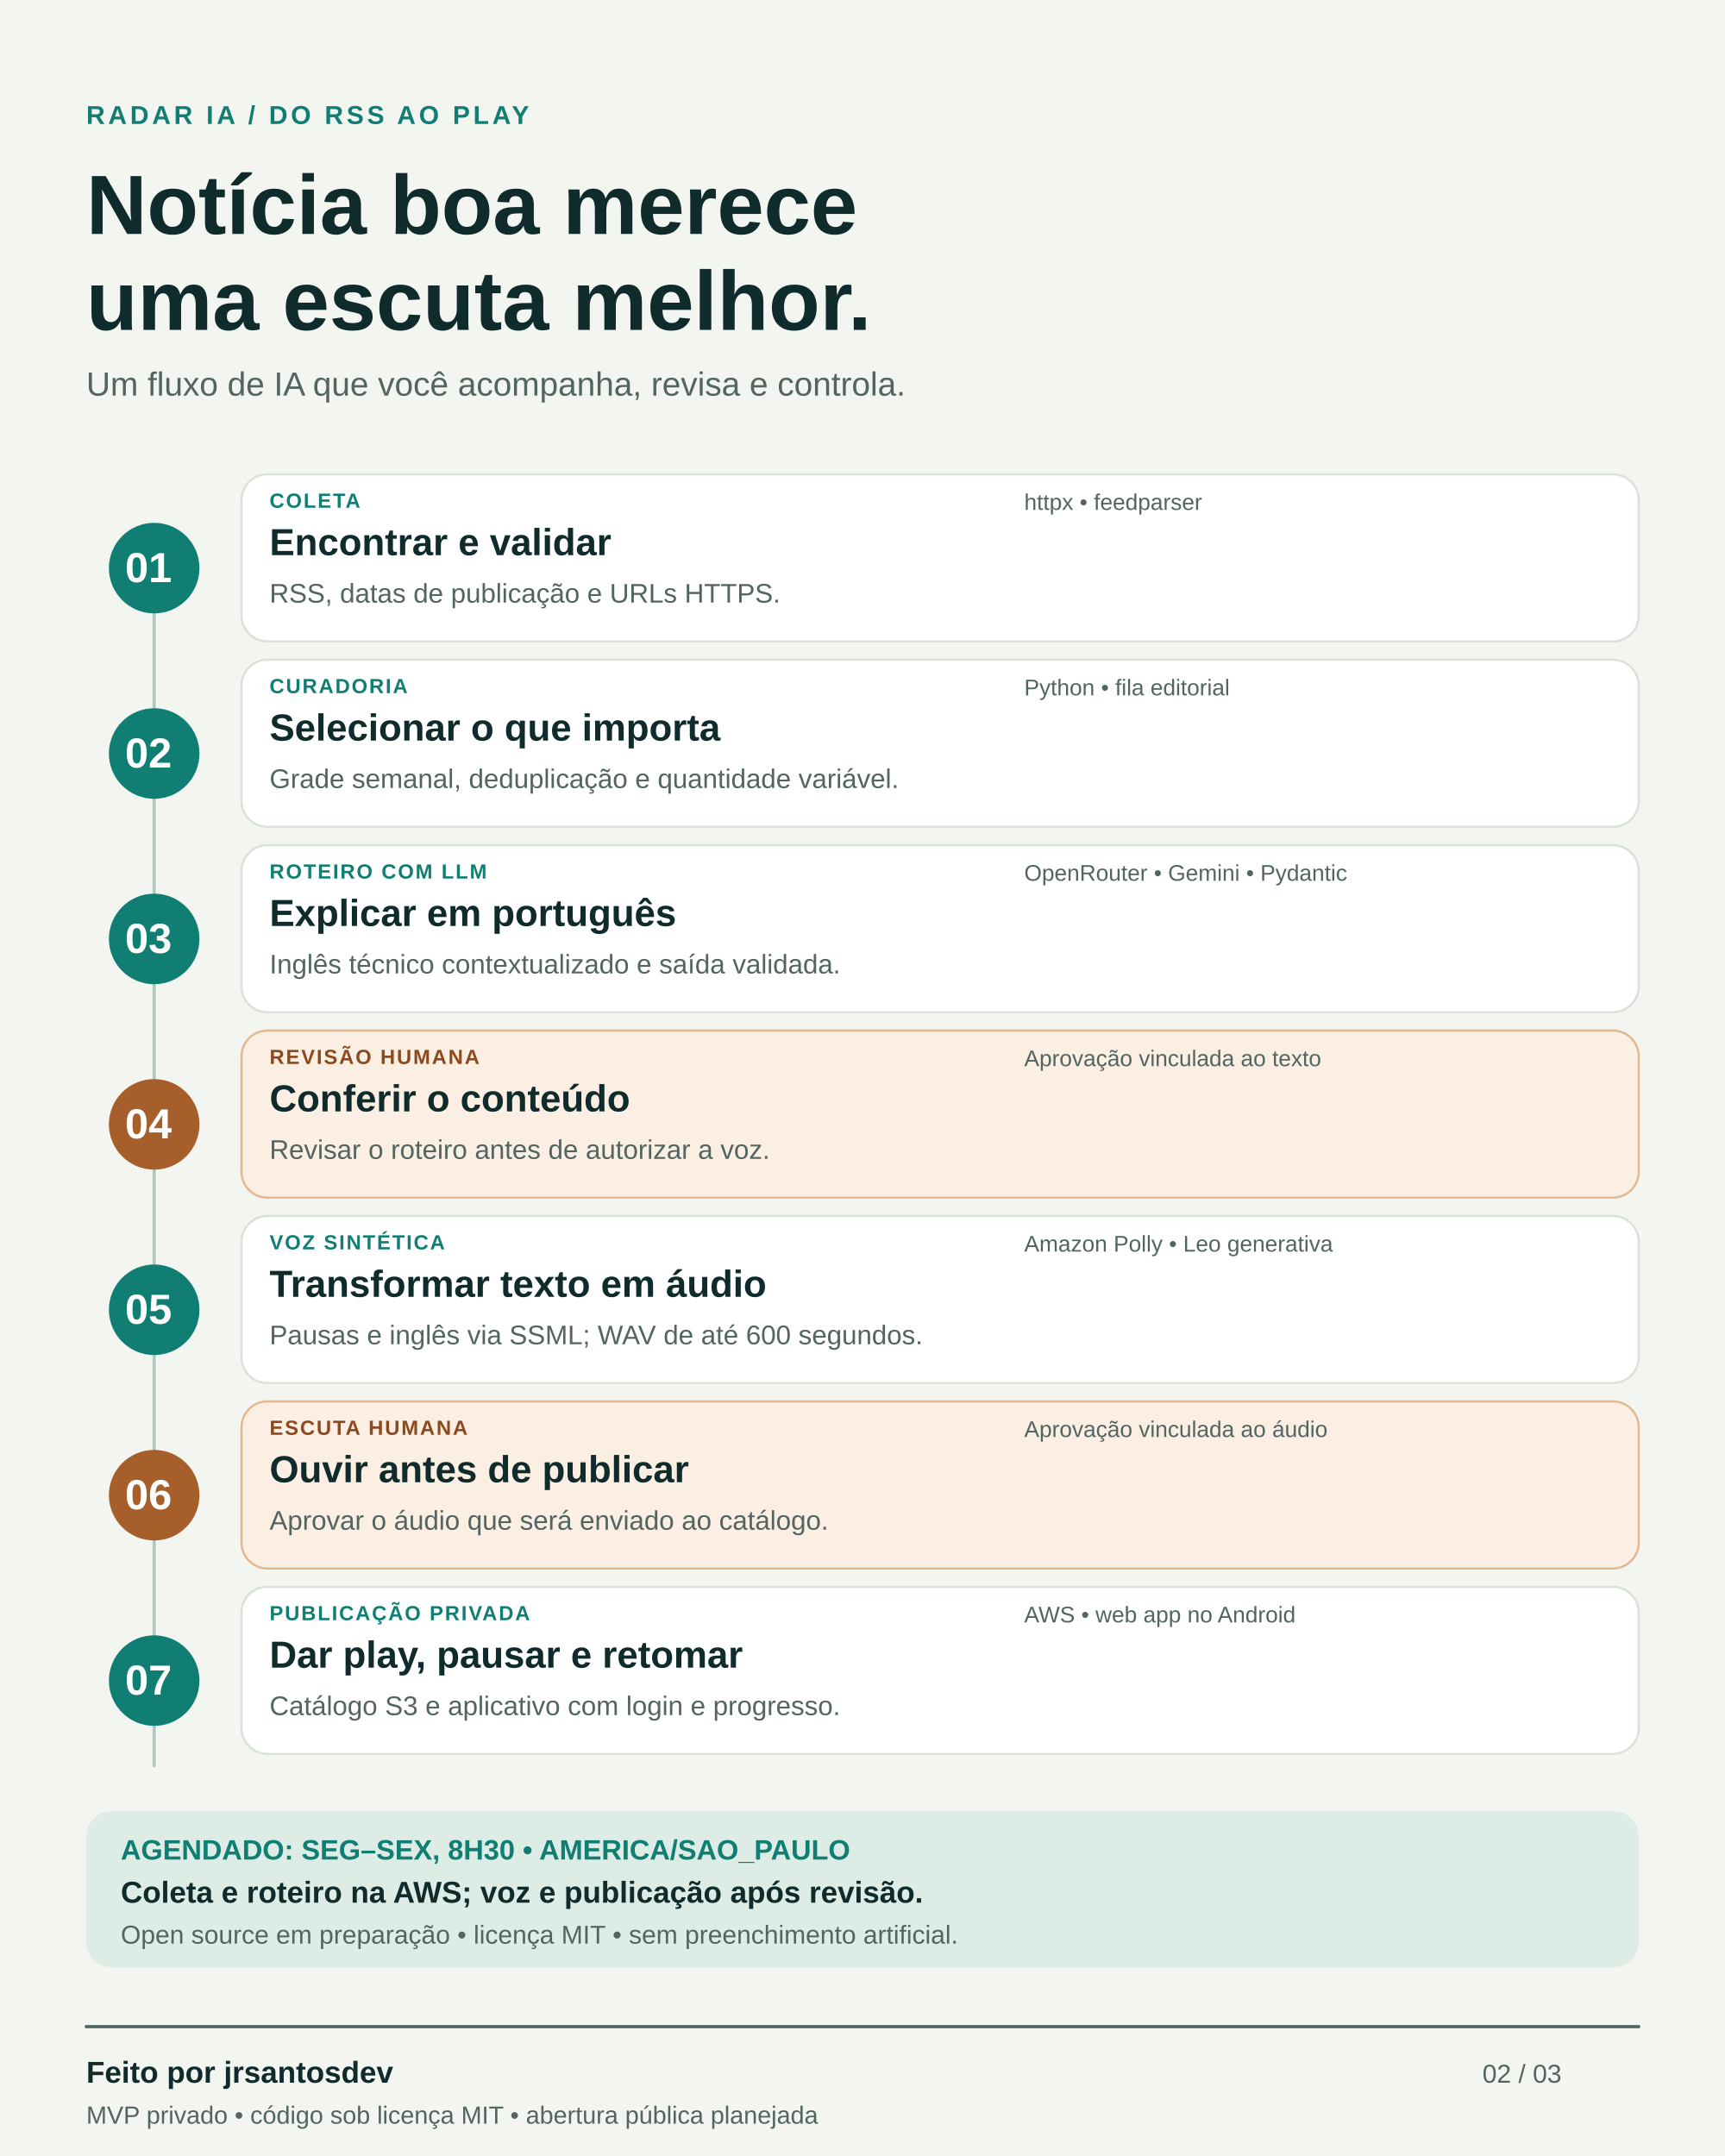
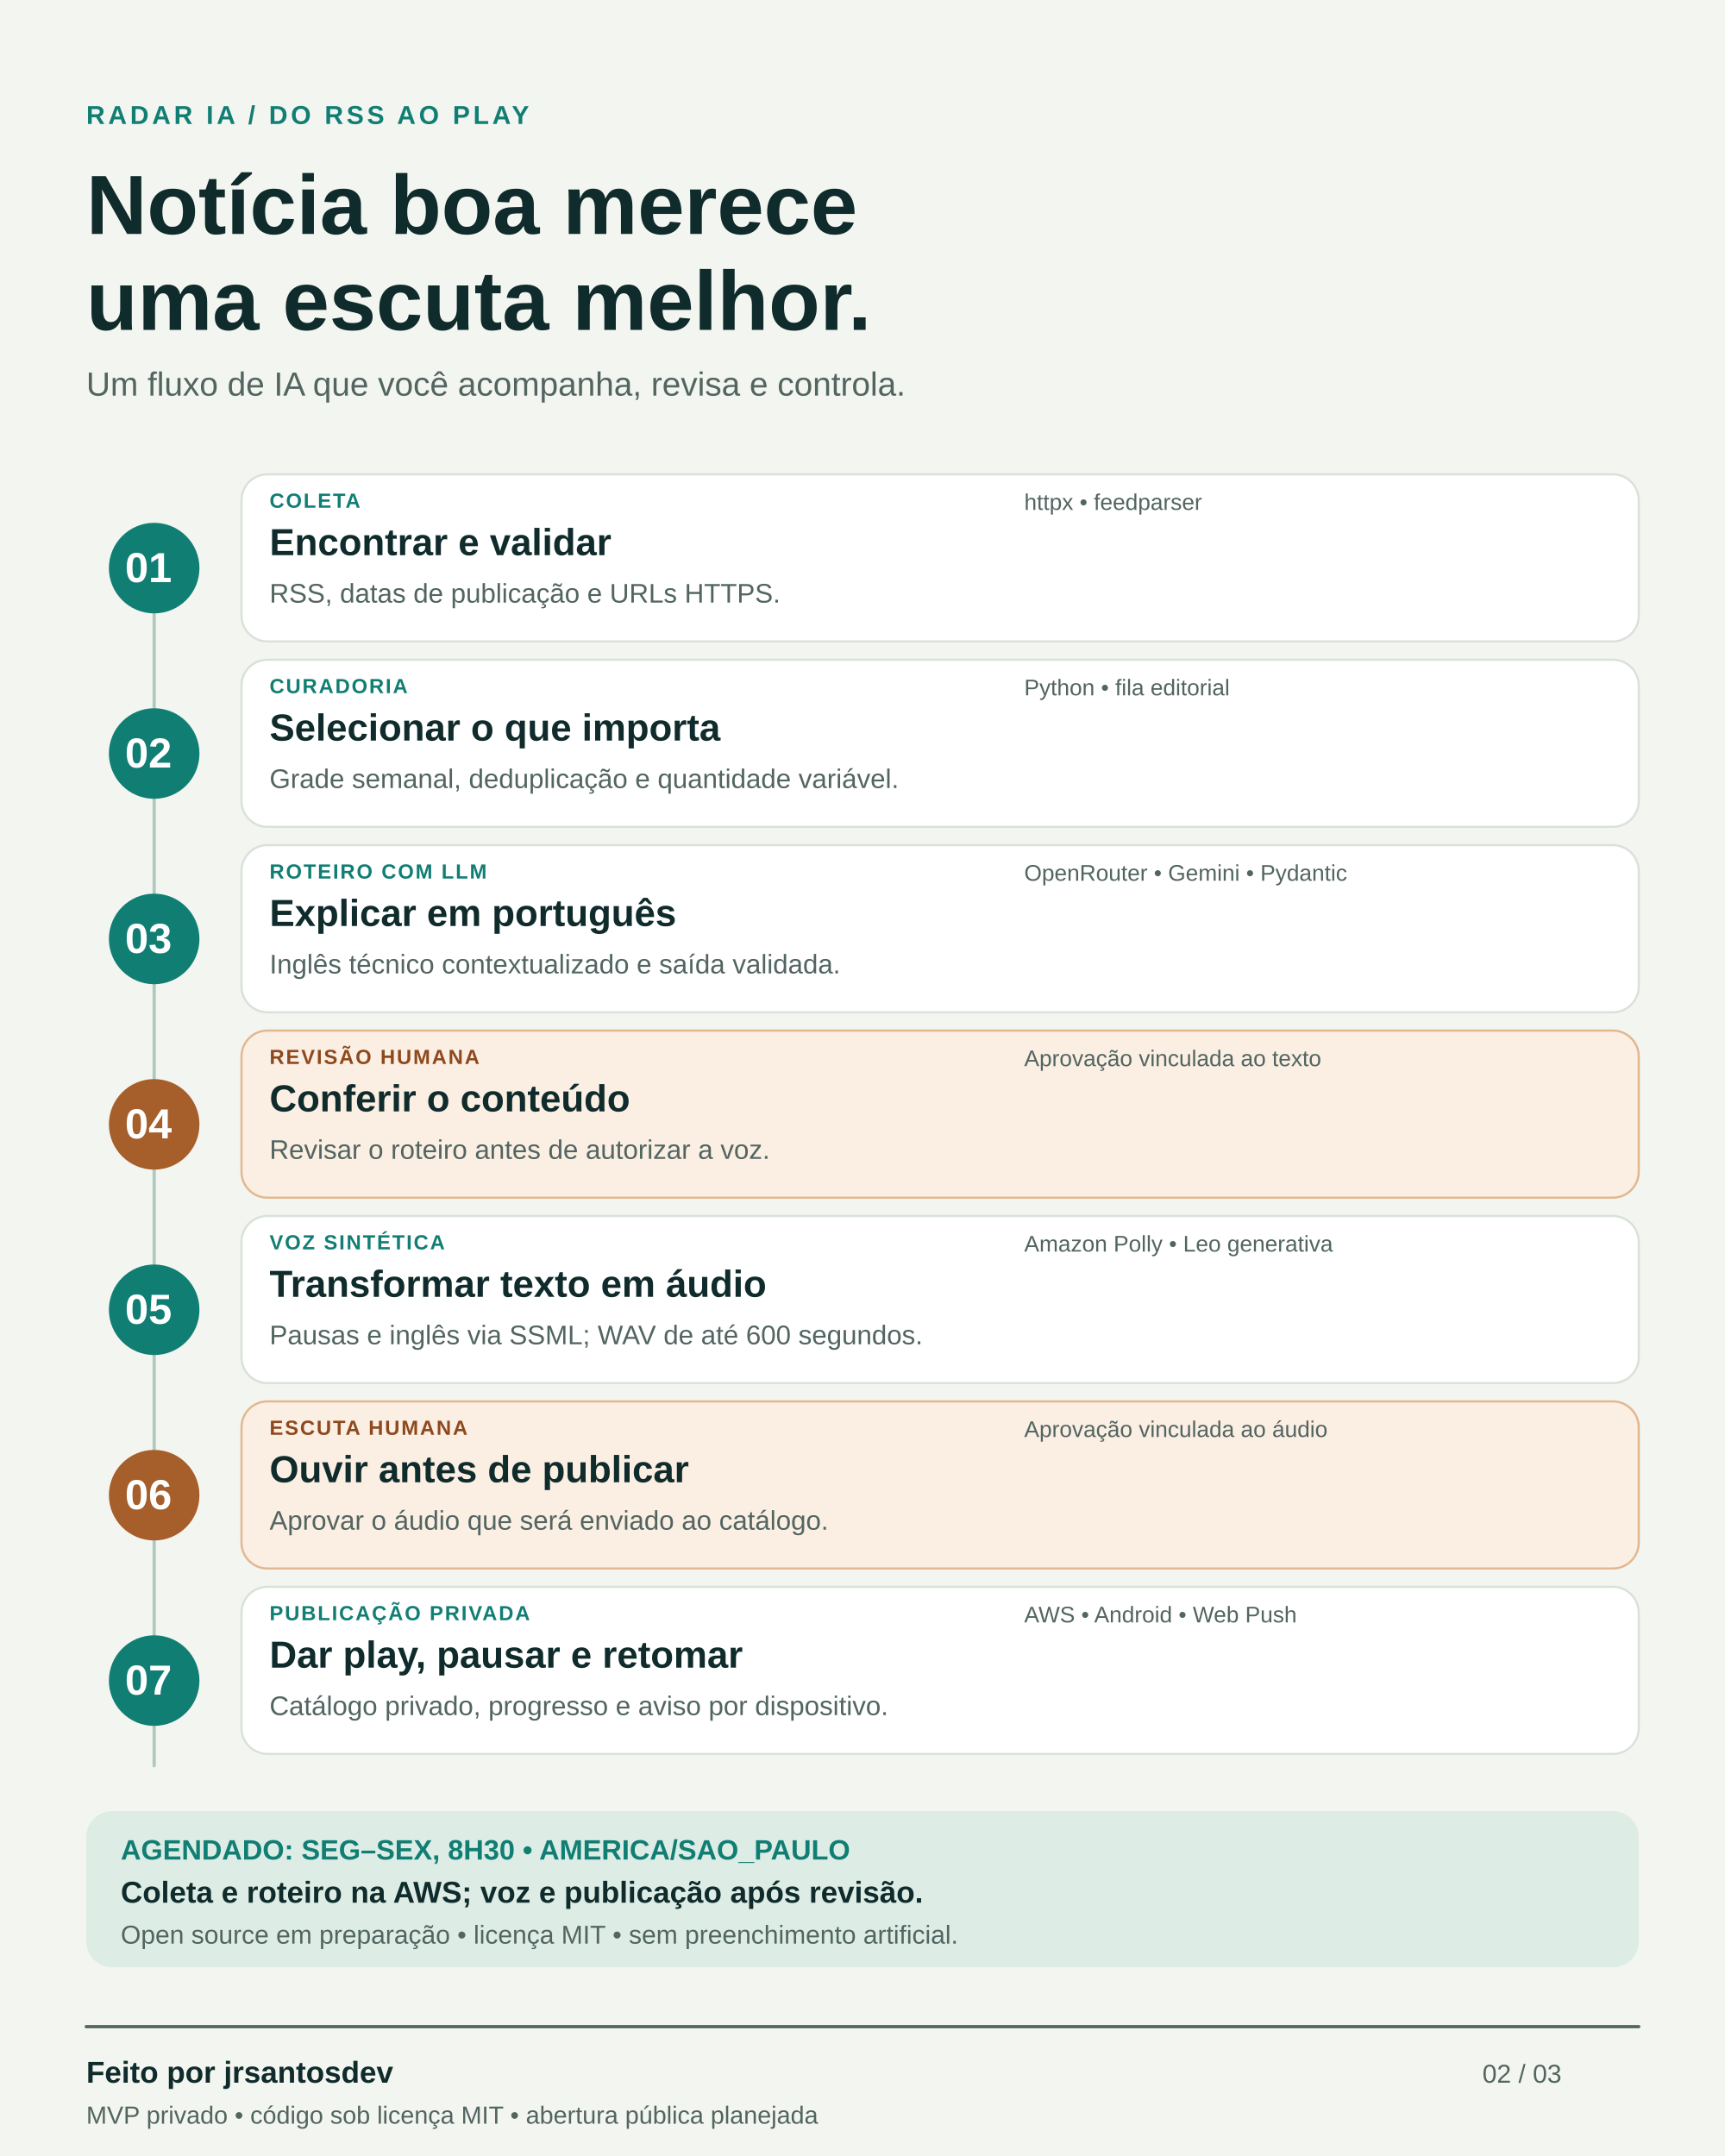
<svg xmlns="http://www.w3.org/2000/svg" width="1600" height="2000" viewBox="0 0 1600 2000" role="img">
  <defs>
    <marker id="arrow" viewBox="0 0 10 10" refX="8" refY="5" markerWidth="8" markerHeight="8" orient="auto-start-reverse">
      <path d="M 0 0 L 10 5 L 0 10 z" fill="#117E74" />
    </marker>
  </defs>
  <rect width="1600" height="2000" fill="#F3F5F0" />
  <g font-family="Segoe UI, Arial, sans-serif">
    <text x="80" y="115" fill="#117E74" font-size="24" font-weight="700" letter-spacing="3">RADAR IA  /  DO RSS AO PLAY</text>
    <text x="80" y="217" fill="#102B2B" font-size="78" font-weight="750" letter-spacing="0">Notícia boa merece</text>
    <text x="80" y="306" fill="#102B2B" font-size="78" font-weight="750" letter-spacing="0">uma escuta melhor.</text>
    <text x="80" y="367" fill="#526561" font-size="31" font-weight="400" letter-spacing="0">Um fluxo de IA que você acompanha, revisa e controla.</text>
    <path d="M 143 490 V 1638" fill="none" stroke="#AFC9C0" stroke-width="3" stroke-linecap="round" stroke-linejoin="round" />
    <rect x="101" y="485" width="84" height="84" rx="42" fill="#117E74" stroke="none" stroke-width="2" />
    <text x="116" y="540" fill="#FFFFFF" font-size="39" font-weight="700" letter-spacing="0">01</text>
    <rect x="224" y="440" width="1296" height="155" rx="24" fill="#FFFFFF" stroke="#D9E1D9" stroke-width="2" />
    <text x="250" y="471" fill="#117E74" font-size="19" font-weight="700" letter-spacing="1.5">COLETA</text>
    <text x="250" y="515" fill="#102B2B" font-size="35" font-weight="700" letter-spacing="0">Encontrar e validar</text>
    <text x="250" y="559" fill="#526561" font-size="25" font-weight="400" letter-spacing="0">RSS, datas de publicação e URLs HTTPS.</text>
    <text x="950" y="473" fill="#526561" font-size="21" font-weight="500" letter-spacing="0">httpx • feedparser</text>
    <rect x="101" y="657" width="84" height="84" rx="42" fill="#117E74" stroke="none" stroke-width="2" />
    <text x="116" y="712" fill="#FFFFFF" font-size="39" font-weight="700" letter-spacing="0">02</text>
    <rect x="224" y="612" width="1296" height="155" rx="24" fill="#FFFFFF" stroke="#D9E1D9" stroke-width="2" />
    <text x="250" y="643" fill="#117E74" font-size="19" font-weight="700" letter-spacing="1.5">CURADORIA</text>
    <text x="250" y="687" fill="#102B2B" font-size="35" font-weight="700" letter-spacing="0">Selecionar o que importa</text>
    <text x="250" y="731" fill="#526561" font-size="25" font-weight="400" letter-spacing="0">Grade semanal, deduplicação e quantidade variável.</text>
    <text x="950" y="645" fill="#526561" font-size="21" font-weight="500" letter-spacing="0">Python • fila editorial</text>
    <rect x="101" y="829" width="84" height="84" rx="42" fill="#117E74" stroke="none" stroke-width="2" />
    <text x="116" y="884" fill="#FFFFFF" font-size="39" font-weight="700" letter-spacing="0">03</text>
    <rect x="224" y="784" width="1296" height="155" rx="24" fill="#FFFFFF" stroke="#D9E1D9" stroke-width="2" />
    <text x="250" y="815" fill="#117E74" font-size="19" font-weight="700" letter-spacing="1.5">ROTEIRO COM LLM</text>
    <text x="250" y="859" fill="#102B2B" font-size="35" font-weight="700" letter-spacing="0">Explicar em português</text>
    <text x="250" y="903" fill="#526561" font-size="25" font-weight="400" letter-spacing="0">Inglês técnico contextualizado e saída validada.</text>
    <text x="950" y="817" fill="#526561" font-size="21" font-weight="500" letter-spacing="0">OpenRouter • Gemini • Pydantic</text>
    <rect x="101" y="1001" width="84" height="84" rx="42" fill="#A65E2B" stroke="none" stroke-width="2" />
    <text x="116" y="1056" fill="#FFFFFF" font-size="39" font-weight="700" letter-spacing="0">04</text>
    <rect x="224" y="956" width="1296" height="155" rx="24" fill="#FBEEE3" stroke="#E3B78F" stroke-width="2" />
    <text x="250" y="987" fill="#8D491D" font-size="19" font-weight="700" letter-spacing="1.5">REVISÃO HUMANA</text>
    <text x="250" y="1031" fill="#102B2B" font-size="35" font-weight="700" letter-spacing="0">Conferir o conteúdo</text>
    <text x="250" y="1075" fill="#526561" font-size="25" font-weight="400" letter-spacing="0">Revisar o roteiro antes de autorizar a voz.</text>
    <text x="950" y="989" fill="#526561" font-size="21" font-weight="500" letter-spacing="0">Aprovação vinculada ao texto</text>
    <rect x="101" y="1173" width="84" height="84" rx="42" fill="#117E74" stroke="none" stroke-width="2" />
    <text x="116" y="1228" fill="#FFFFFF" font-size="39" font-weight="700" letter-spacing="0">05</text>
    <rect x="224" y="1128" width="1296" height="155" rx="24" fill="#FFFFFF" stroke="#D9E1D9" stroke-width="2" />
    <text x="250" y="1159" fill="#117E74" font-size="19" font-weight="700" letter-spacing="1.5">VOZ SINTÉTICA</text>
    <text x="250" y="1203" fill="#102B2B" font-size="35" font-weight="700" letter-spacing="0">Transformar texto em áudio</text>
    <text x="250" y="1247" fill="#526561" font-size="25" font-weight="400" letter-spacing="0">Pausas e inglês via SSML; WAV de até 600 segundos.</text>
    <text x="950" y="1161" fill="#526561" font-size="21" font-weight="500" letter-spacing="0">Amazon Polly • Leo generativa</text>
    <rect x="101" y="1345" width="84" height="84" rx="42" fill="#A65E2B" stroke="none" stroke-width="2" />
    <text x="116" y="1400" fill="#FFFFFF" font-size="39" font-weight="700" letter-spacing="0">06</text>
    <rect x="224" y="1300" width="1296" height="155" rx="24" fill="#FBEEE3" stroke="#E3B78F" stroke-width="2" />
    <text x="250" y="1331" fill="#8D491D" font-size="19" font-weight="700" letter-spacing="1.5">ESCUTA HUMANA</text>
    <text x="250" y="1375" fill="#102B2B" font-size="35" font-weight="700" letter-spacing="0">Ouvir antes de publicar</text>
    <text x="250" y="1419" fill="#526561" font-size="25" font-weight="400" letter-spacing="0">Aprovar o áudio que será enviado ao catálogo.</text>
    <text x="950" y="1333" fill="#526561" font-size="21" font-weight="500" letter-spacing="0">Aprovação vinculada ao áudio</text>
    <rect x="101" y="1517" width="84" height="84" rx="42" fill="#117E74" stroke="none" stroke-width="2" />
    <text x="116" y="1572" fill="#FFFFFF" font-size="39" font-weight="700" letter-spacing="0">07</text>
    <rect x="224" y="1472" width="1296" height="155" rx="24" fill="#FFFFFF" stroke="#D9E1D9" stroke-width="2" />
    <text x="250" y="1503" fill="#117E74" font-size="19" font-weight="700" letter-spacing="1.5">PUBLICAÇÃO PRIVADA</text>
    <text x="250" y="1547" fill="#102B2B" font-size="35" font-weight="700" letter-spacing="0">Dar play, pausar e retomar</text>
-     <text x="250" y="1591" fill="#526561" font-size="25" font-weight="400" letter-spacing="0">Catálogo S3 e aplicativo com login e progresso.</text>
-     <text x="950" y="1505" fill="#526561" font-size="21" font-weight="500" letter-spacing="0">AWS • web app no Android</text>
+     <text x="250" y="1591" fill="#526561" font-size="25" font-weight="400" letter-spacing="0">Catálogo privado, progresso e aviso por dispositivo.</text>
+     <text x="950" y="1505" fill="#526561" font-size="21" font-weight="500" letter-spacing="0">AWS • Android • Web Push</text>
    <rect x="80" y="1680" width="1440" height="145" rx="24" fill="#DDEDE6" stroke="none" stroke-width="2" />
    <text x="112" y="1725" fill="#117E74" font-size="26" font-weight="700" letter-spacing="0">AGENDADO: SEG–SEX, 8H30 • AMERICA/SAO_PAULO</text>
    <text x="112" y="1765" fill="#102B2B" font-size="28" font-weight="600" letter-spacing="0">Coleta e roteiro na AWS; voz e publicação após revisão.</text>
    <text x="112" y="1803" fill="#526561" font-size="24" font-weight="400" letter-spacing="0">Open source em preparação • licença MIT • sem preenchimento artificial.</text>
    <path d="M 80 1880 H 1520" fill="none" stroke="#526561" stroke-width="3" stroke-linecap="round" stroke-linejoin="round" />
    <text x="80" y="1932" fill="#102B2B" font-size="28" font-weight="650" letter-spacing="0">Feito por jrsantosdev</text>
    <text x="80" y="1970" fill="#526561" font-size="23" font-weight="400" letter-spacing="0">MVP privado • código sob licença MIT • abertura pública planejada</text>
    <text x="1375" y="1932" fill="#526561" font-size="24" font-weight="400" letter-spacing="0">02 / 03</text>
  </g>
</svg>
